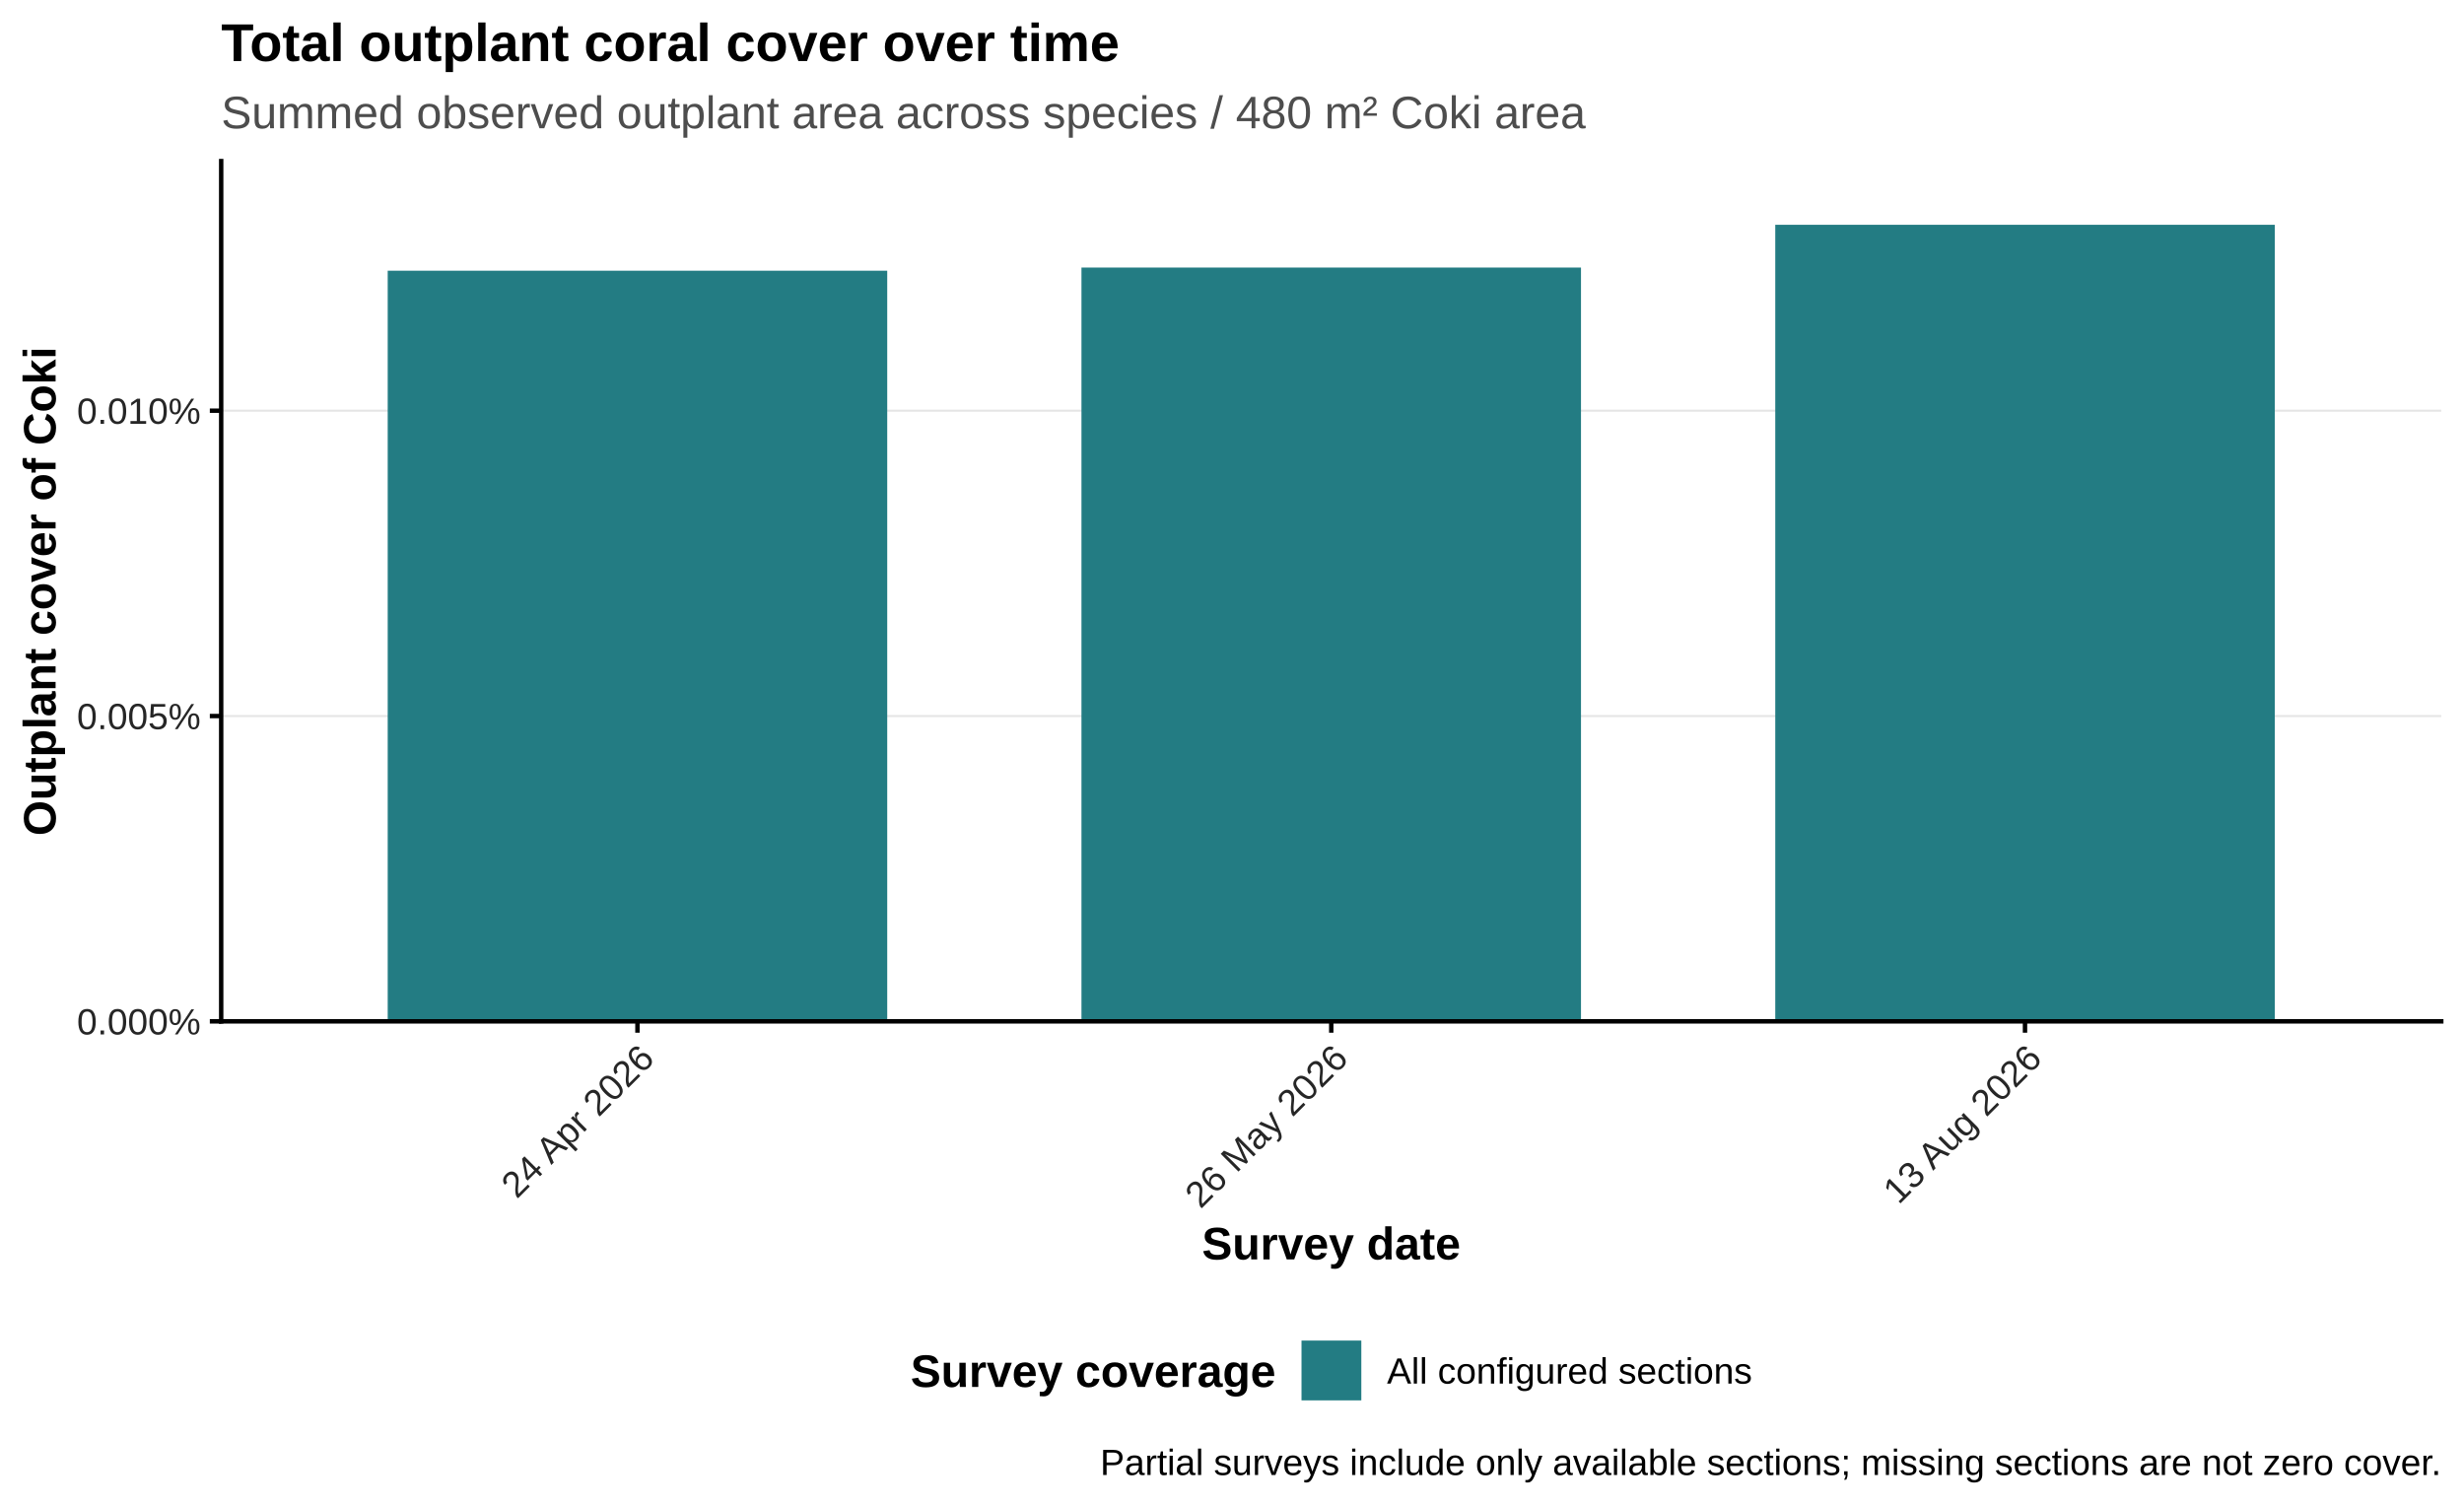
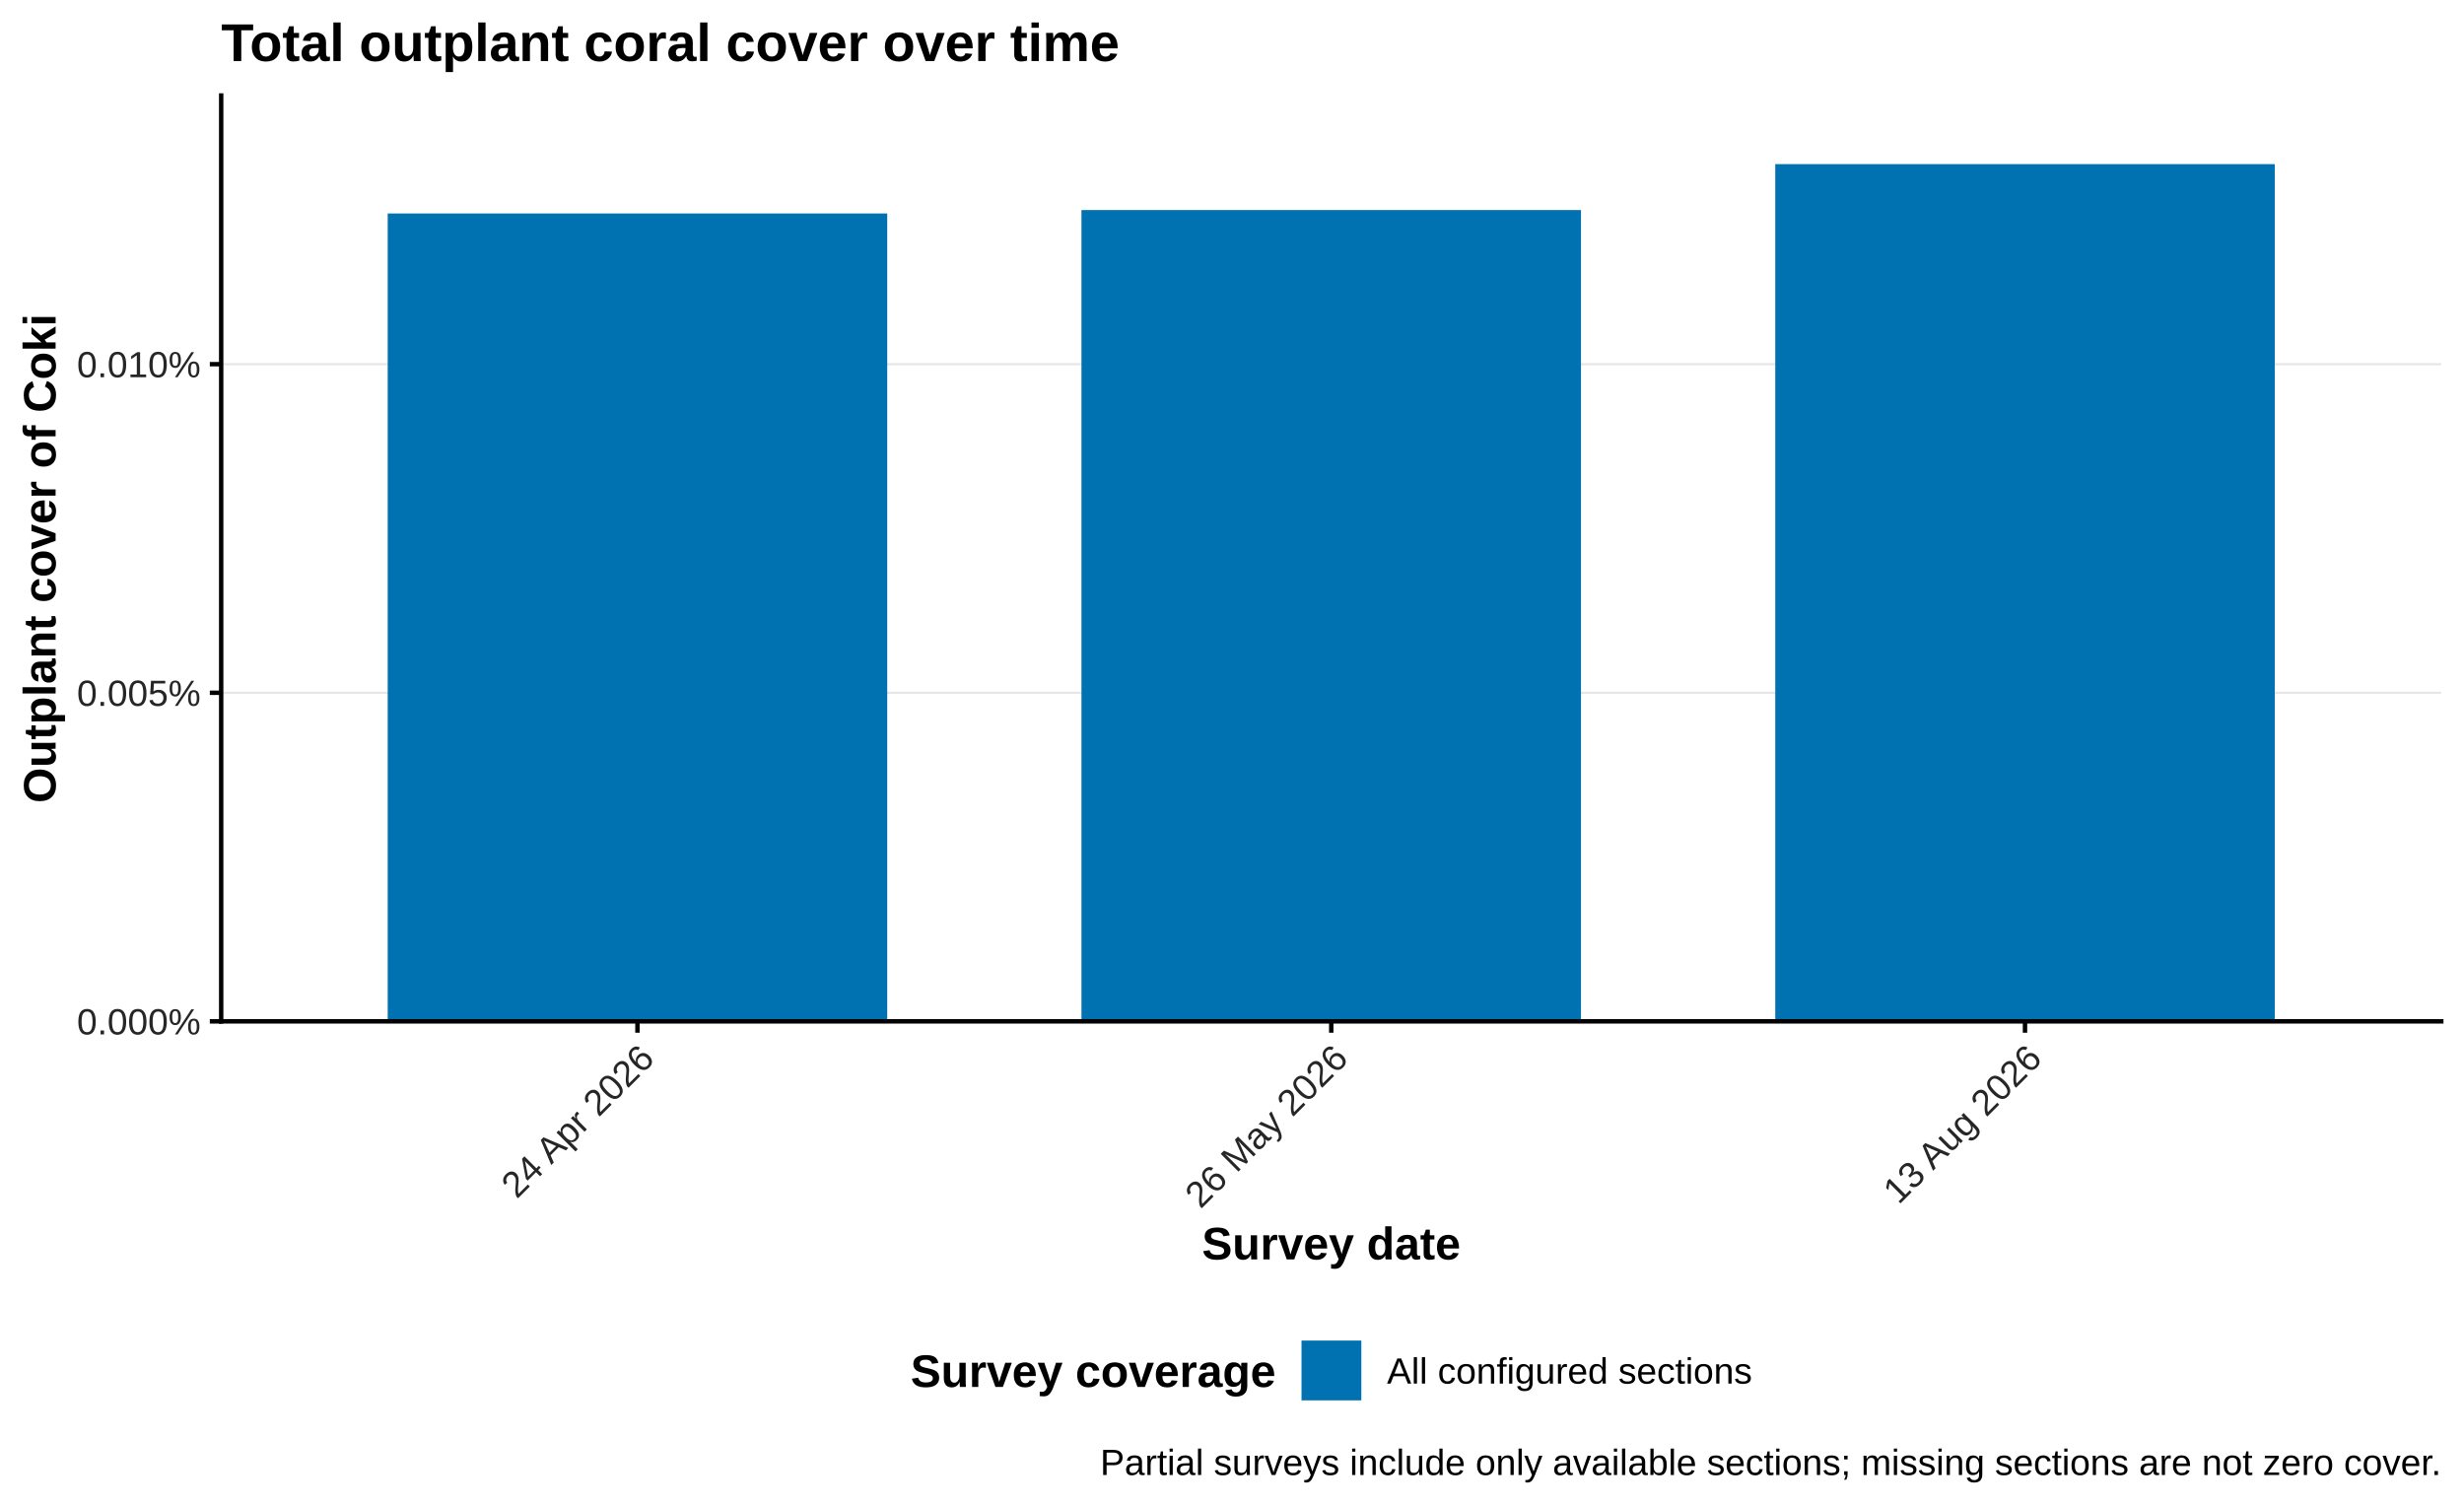
<svg xmlns="http://www.w3.org/2000/svg" class="svglite" width="648.00pt" height="396.00pt" viewBox="0 0 648.00 396.00">
  <defs>
    <style type="text/css">
    .svglite line, .svglite polyline, .svglite polygon, .svglite path, .svglite rect, .svglite circle {
      fill: none;
      stroke: #000000;
      stroke-linecap: round;
      stroke-linejoin: round;
      stroke-miterlimit: 10.00;
    }
    .svglite text {
      white-space: pre;
    }
  </style>
  </defs>
  <rect width="100%" height="100%" style="stroke: none; fill: #FFFFFF;" />
  <defs>
    <clipPath id="cpMC4wMHw2NDguMDB8MC4wMHwzOTYuMDA=">
      <rect x="0.00" y="0.00" width="648.00" height="396.00" />
    </clipPath>
  </defs>
  <g clip-path="url(#cpMC4wMHw2NDguMDB8MC4wMHwzOTYuMDA=)">
-     <rect x="-0" y="-0" width="648.00" height="396.00" style="stroke-width: 1.16; stroke: #FFFFFF; fill: #FFFFFF;" />
+     <rect x="-0" y="0" width="648.00" height="396.00" style="stroke-width: 1.16; stroke: #FFFFFF; fill: #FFFFFF;" />
  </g>
  <defs>
-     <clipPath id="cpNTguMTd8NjQyLjAyfDQyLjM2fDI2OC42MA==">
-       <rect x="58.17" y="42.36" width="583.85" height="226.24" />
+     <clipPath id="cpNTguMTd8NjQyLjAyfDI1LjEyfDI2OC42MA==">
+       <rect x="58.17" y="25.12" width="583.85" height="243.48" />
    </clipPath>
  </defs>
-   <g clip-path="url(#cpNTguMTd8NjQyLjAyfDQyLjM2fDI2OC42MA==)">
-     <rect x="58.17" y="42.36" width="583.85" height="226.24" style="stroke-width: 1.16; stroke: none; fill: #FFFFFF;" />
+   <g clip-path="url(#cpNTguMTd8NjQyLjAyfDI1LjEyfDI2OC42MA==)">
+     <rect x="58.17" y="25.12" width="583.85" height="243.48" style="stroke-width: 1.16; stroke: none; fill: #FFFFFF;" />
    <polyline points="58.17,268.60 642.02,268.60 " style="stroke-width: 0.53; stroke: #E5E5E5; stroke-linecap: butt;" />
-     <polyline points="58.17,188.31 642.02,188.31 " style="stroke-width: 0.53; stroke: #E5E5E5; stroke-linecap: butt;" />
-     <polyline points="58.17,108.01 642.02,108.01 " style="stroke-width: 0.53; stroke: #E5E5E5; stroke-linecap: butt;" />
-     <rect x="101.96" y="71.19" width="131.37" height="197.41" style="stroke-width: 1.16; stroke: none; stroke-linecap: butt; stroke-linejoin: miter; fill: #237C83;" />
-     <rect x="284.41" y="70.36" width="131.37" height="198.24" style="stroke-width: 1.16; stroke: none; stroke-linecap: butt; stroke-linejoin: miter; fill: #237C83;" />
-     <rect x="466.87" y="59.12" width="131.37" height="209.48" style="stroke-width: 1.16; stroke: none; stroke-linecap: butt; stroke-linejoin: miter; fill: #237C83;" />
+     <polyline points="58.17,182.19 642.02,182.19 " style="stroke-width: 0.53; stroke: #E5E5E5; stroke-linecap: butt;" />
+     <polyline points="58.17,95.77 642.02,95.77 " style="stroke-width: 0.53; stroke: #E5E5E5; stroke-linecap: butt;" />
+     <rect x="101.96" y="56.15" width="131.37" height="212.45" style="stroke-width: 1.16; stroke: none; stroke-linecap: butt; stroke-linejoin: miter; fill: #0072B2;" />
+     <rect x="284.41" y="55.25" width="131.37" height="213.35" style="stroke-width: 1.16; stroke: none; stroke-linecap: butt; stroke-linejoin: miter; fill: #0072B2;" />
+     <rect x="466.87" y="43.16" width="131.37" height="225.44" style="stroke-width: 1.16; stroke: none; stroke-linecap: butt; stroke-linejoin: miter; fill: #0072B2;" />
  </g>
  <g clip-path="url(#cpMC4wMHw2NDguMDB8MC4wMHwzOTYuMDA=)">
-     <polyline points="58.17,268.60 58.17,42.36 " style="stroke-width: 1.16; stroke-linecap: square;" />
+     <polyline points="58.17,268.60 58.17,25.12 " style="stroke-width: 1.16; stroke-linecap: square;" />
    <text x="52.79" y="272.04" text-anchor="end" style="font-size: 9.60px;fill: #262626; font-family: &quot;Arial&quot;;" textLength="32.54px" lengthAdjust="spacingAndGlyphs">0.000%</text>
-     <text x="52.79" y="191.75" text-anchor="end" style="font-size: 9.60px;fill: #262626; font-family: &quot;Arial&quot;;" textLength="32.54px" lengthAdjust="spacingAndGlyphs">0.005%</text>
-     <text x="52.79" y="111.45" text-anchor="end" style="font-size: 9.60px;fill: #262626; font-family: &quot;Arial&quot;;" textLength="32.54px" lengthAdjust="spacingAndGlyphs">0.010%</text>
+     <text x="52.79" y="185.63" text-anchor="end" style="font-size: 9.60px;fill: #262626; font-family: &quot;Arial&quot;;" textLength="32.54px" lengthAdjust="spacingAndGlyphs">0.005%</text>
+     <text x="52.79" y="99.21" text-anchor="end" style="font-size: 9.60px;fill: #262626; font-family: &quot;Arial&quot;;" textLength="32.54px" lengthAdjust="spacingAndGlyphs">0.010%</text>
    <polyline points="55.18,268.60 58.17,268.60 " style="stroke-width: 1.16; stroke-linecap: butt;" />
-     <polyline points="55.18,188.31 58.17,188.31 " style="stroke-width: 1.16; stroke-linecap: butt;" />
-     <polyline points="55.18,108.01 58.17,108.01 " style="stroke-width: 1.16; stroke-linecap: butt;" />
+     <polyline points="55.18,182.19 58.17,182.19 " style="stroke-width: 1.16; stroke-linecap: butt;" />
+     <polyline points="55.18,95.77 58.17,95.77 " style="stroke-width: 1.16; stroke-linecap: butt;" />
    <polyline points="58.17,268.60 642.02,268.60 " style="stroke-width: 1.16; stroke-linecap: square;" />
    <polyline points="167.64,271.59 167.64,268.60 " style="stroke-width: 1.16; stroke-linecap: butt;" />
    <polyline points="350.10,271.59 350.10,268.60 " style="stroke-width: 1.16; stroke-linecap: butt;" />
    <polyline points="532.55,271.59 532.55,268.60 " style="stroke-width: 1.16; stroke-linecap: butt;" />
    <text transform="translate(172.51,278.85) rotate(-45)" text-anchor="end" style="font-size: 9.60px;fill: #262626; font-family: &quot;Arial&quot;;" textLength="52.27px" lengthAdjust="spacingAndGlyphs">24 Apr 2026</text>
    <text transform="translate(354.96,278.85) rotate(-45)" text-anchor="end" style="font-size: 9.60px;fill: #262626; font-family: &quot;Arial&quot;;" textLength="55.46px" lengthAdjust="spacingAndGlyphs">26 May 2026</text>
    <text transform="translate(537.42,278.85) rotate(-45)" text-anchor="end" style="font-size: 9.60px;fill: #262626; font-family: &quot;Arial&quot;;" textLength="54.41px" lengthAdjust="spacingAndGlyphs">13 Aug 2026</text>
    <text x="350.10" y="331.20" text-anchor="middle" style="font-size: 12.00px; font-weight: bold; font-family: &quot;Arial&quot;;" textLength="68.04px" lengthAdjust="spacingAndGlyphs">Survey date</text>
-     <text transform="translate(14.62,155.48) rotate(-90)" text-anchor="middle" style="font-size: 12.00px; font-weight: bold; font-family: &quot;Arial&quot;;" textLength="128.69px" lengthAdjust="spacingAndGlyphs">Outplant cover of Coki</text>
+     <text transform="translate(14.62,146.86) rotate(-90)" text-anchor="middle" style="font-size: 12.00px; font-weight: bold; font-family: &quot;Arial&quot;;" textLength="128.69px" lengthAdjust="spacingAndGlyphs">Outplant cover of Coki</text>
    <rect x="233.48" y="345.80" width="233.24" height="29.24" style="stroke-width: 1.16; stroke: none; fill: #FFFFFF;" />
    <text x="239.46" y="364.74" style="font-size: 12.00px; font-weight: bold; font-family: &quot;Arial&quot;;" textLength="96.07px" lengthAdjust="spacingAndGlyphs">Survey coverage</text>
    <rect x="341.50" y="351.78" width="17.28" height="17.28" style="stroke-width: 1.16; stroke: none; fill: #FFFFFF;" />
-     <rect x="342.28" y="352.55" width="15.73" height="15.73" style="stroke-width: 1.16; stroke: none; stroke-linecap: butt; stroke-linejoin: miter; fill: #237C83;" />
+     <rect x="342.28" y="352.55" width="15.73" height="15.73" style="stroke-width: 1.16; stroke: none; stroke-linecap: butt; stroke-linejoin: miter; fill: #0072B2;" />
    <text x="364.76" y="363.86" style="font-size: 9.60px; font-family: &quot;Arial&quot;;" textLength="95.98px" lengthAdjust="spacingAndGlyphs">All configured sections</text>
-     <text x="58.17" y="33.74" style="font-size: 12.00px;fill: #4D4D4D; font-family: &quot;Arial&quot;;" textLength="358.83px" lengthAdjust="spacingAndGlyphs">Summed observed outplant area across species / 480 m² Coki area</text>
    <text x="58.17" y="16.05" style="font-size: 14.00px; font-weight: bold; font-family: &quot;Arial&quot;;" textLength="237.18px" lengthAdjust="spacingAndGlyphs">Total outplant coral cover over time</text>
    <text x="642.02" y="387.90" text-anchor="end" style="font-size: 9.60px; font-family: &quot;Arial&quot;;" textLength="352.94px" lengthAdjust="spacingAndGlyphs">Partial surveys include only available sections; missing sections are not zero cover.</text>
  </g>
</svg>
